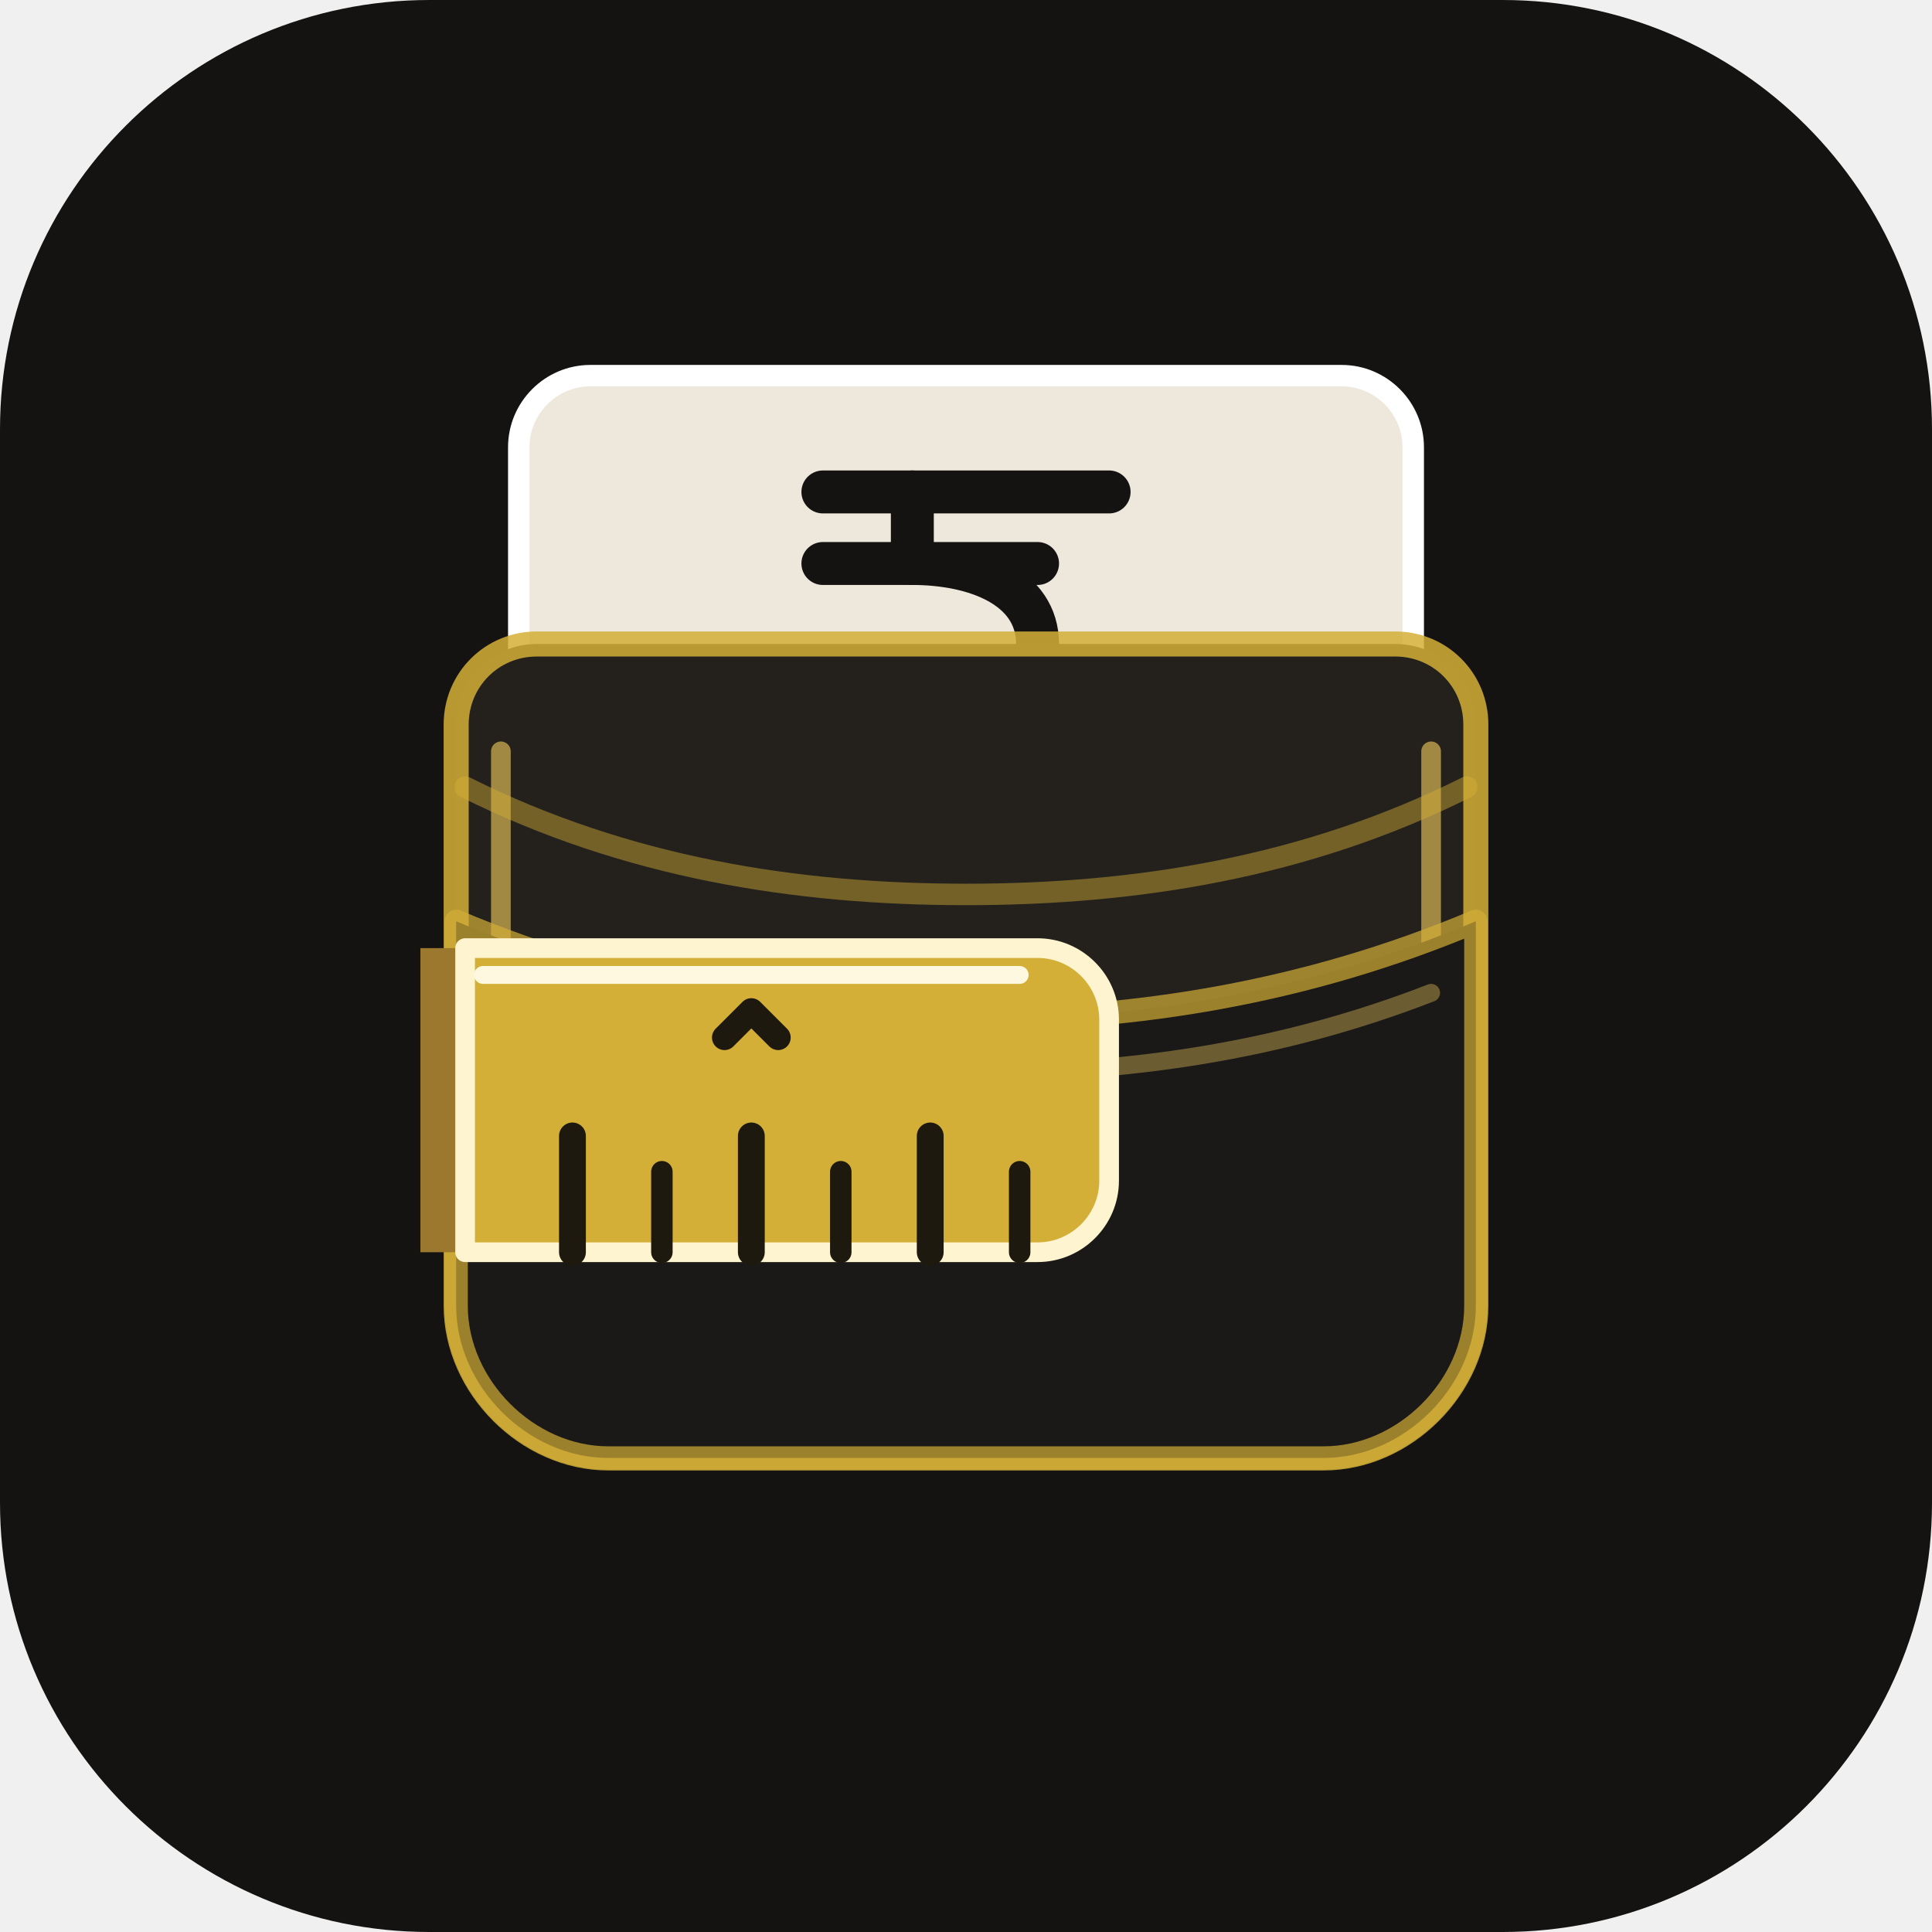
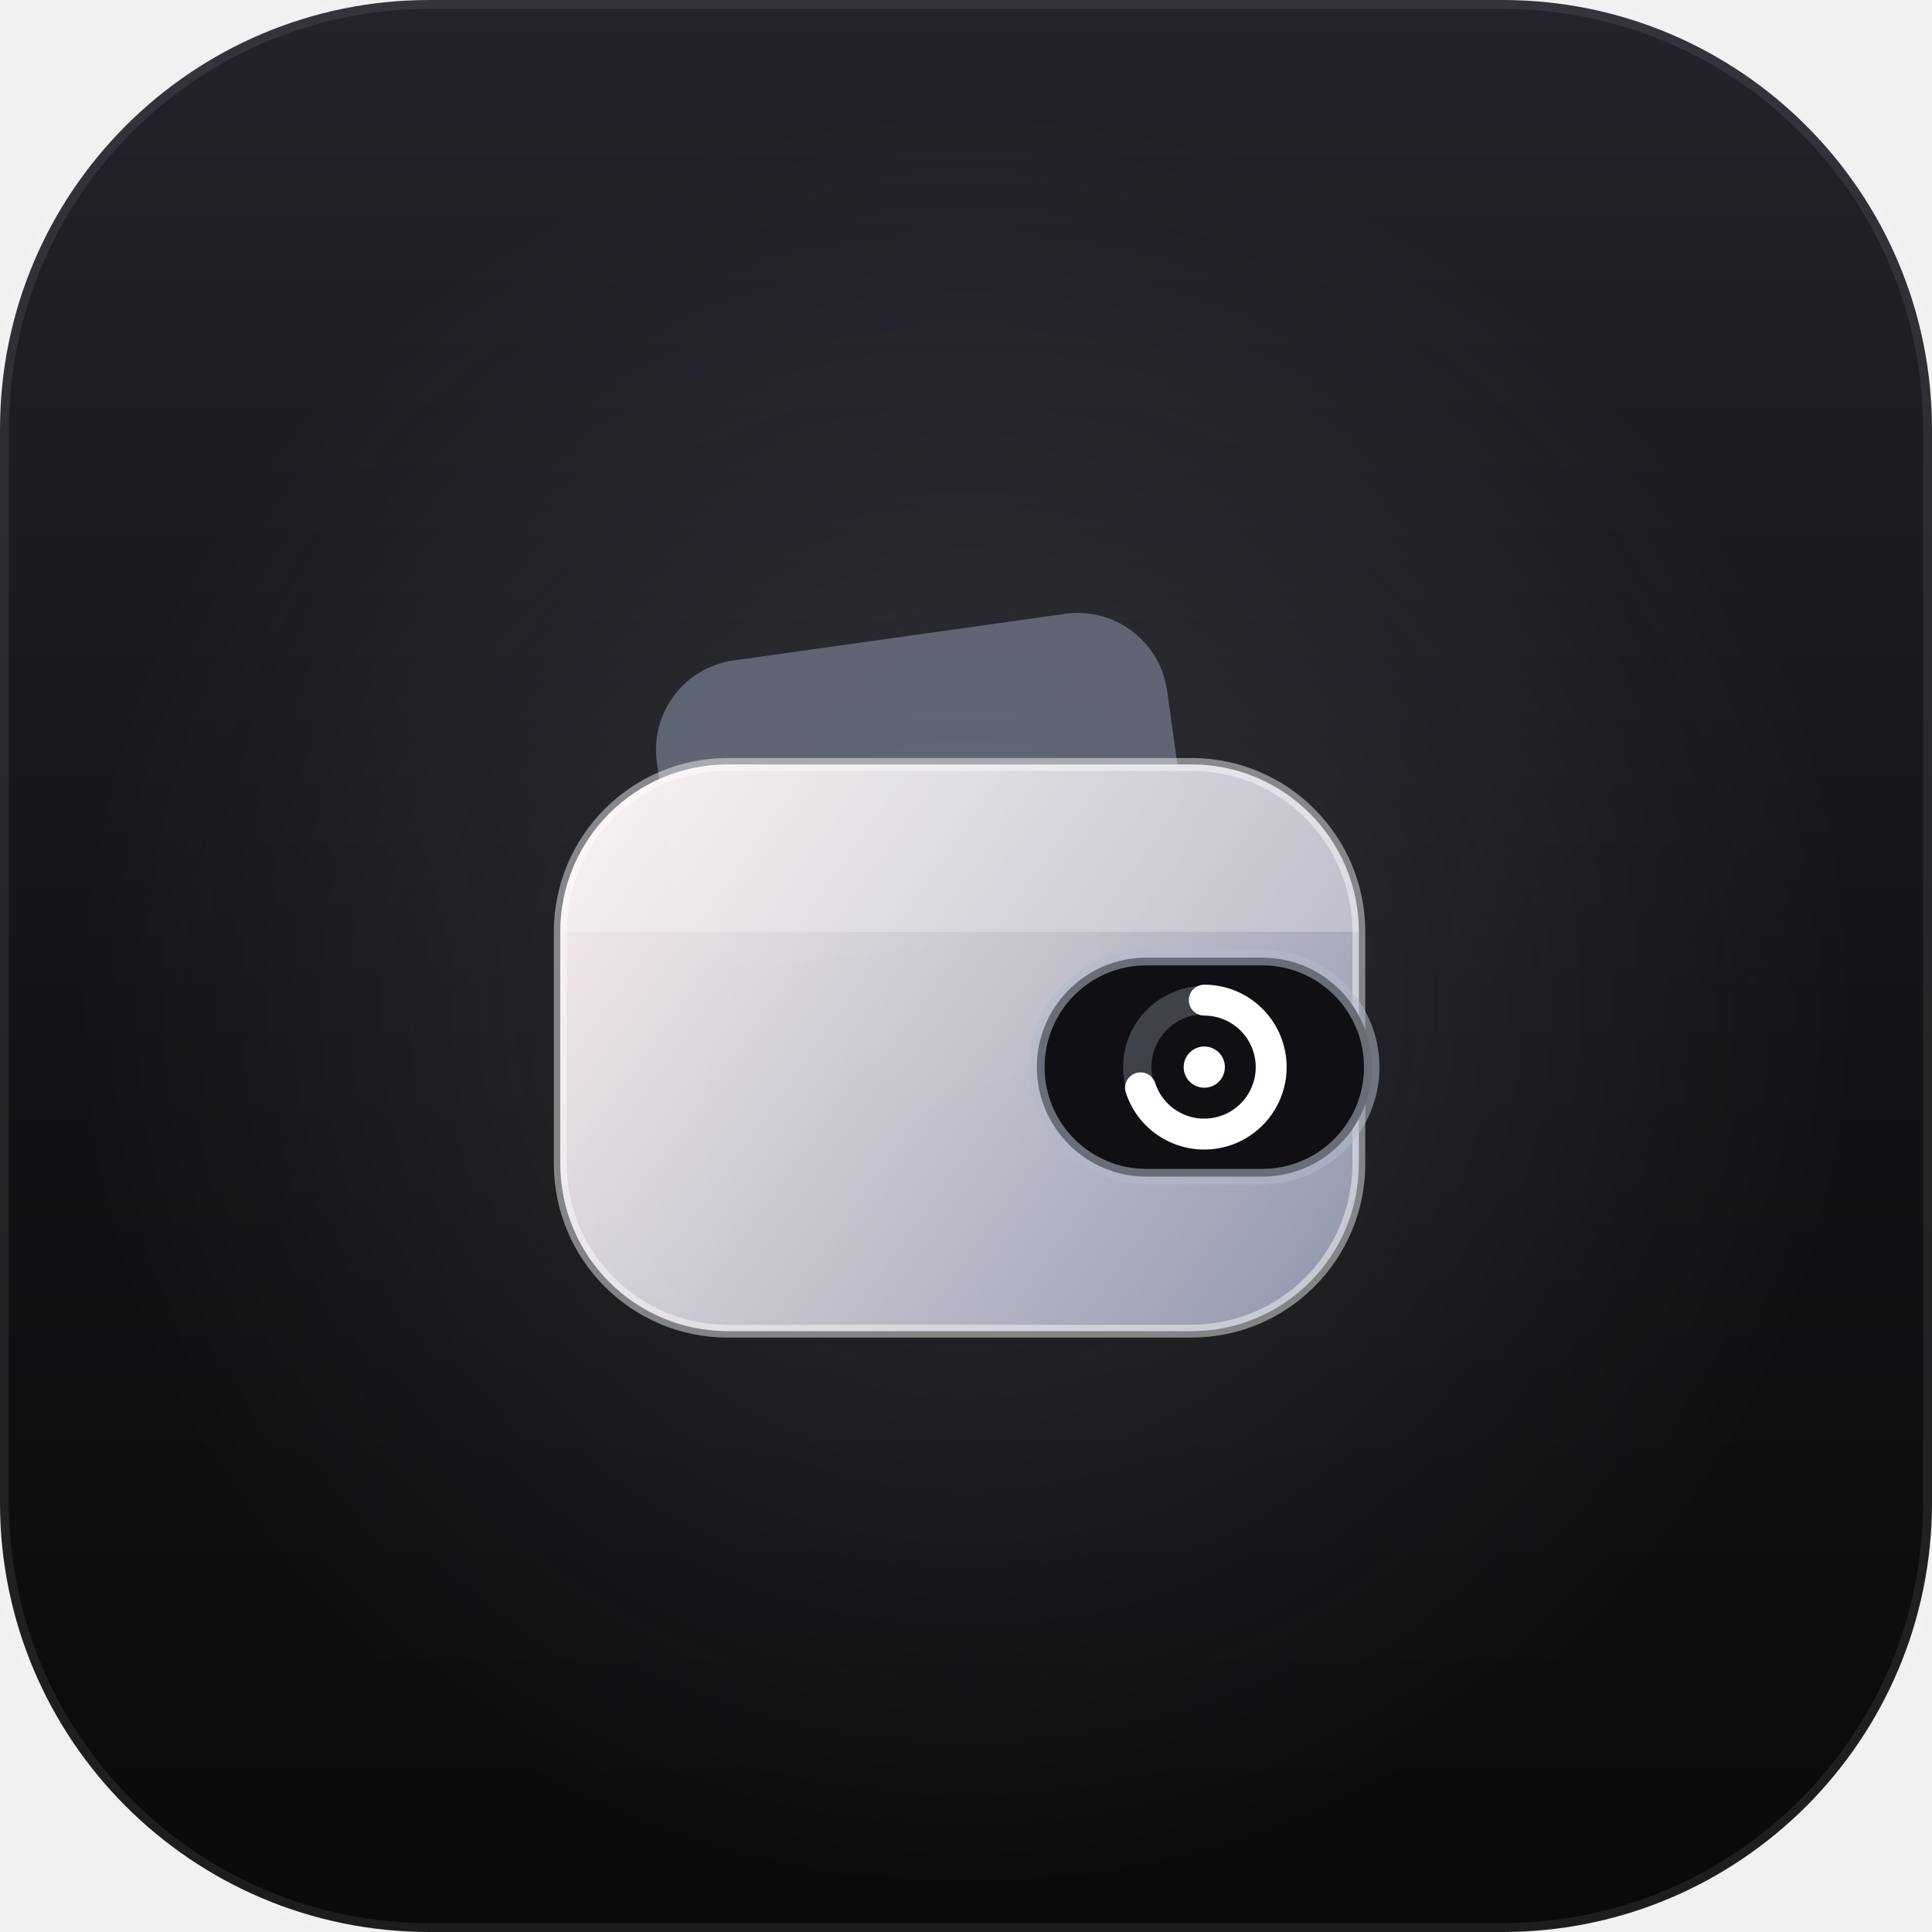
- <svg xmlns="http://www.w3.org/2000/svg" viewBox="0 0 108 108">
-   <rect width="108" height="108" rx="24" fill="#141312" />
-   <path fill="#EDE7DC" stroke="#FFFFFF" stroke-width="1.2" stroke-linejoin="round" d="M33,21 L75,21 C77.2,21 79,22.8 79,25 L79,48 L29,48 L29,25 C29,22.8 30.8,21 33,21 Z" />
-   <path fill="none" stroke="#141312" stroke-width="2.4" stroke-linecap="round" d="M46,27.5 L62,27.5" />
-   <path fill="none" stroke="#141312" stroke-width="2.4" stroke-linecap="round" d="M46,31.5 L58,31.5" />
-   <path fill="none" stroke="#141312" stroke-width="2.4" stroke-linecap="round" stroke-linejoin="round" d="M51,27.5 L51,31.5 C54.5,31.5 58,32.8 58,36 C58,39.2 54.5,40.5 51,40.5 L58,47" />
-   <path fill="#24211D" stroke="#D4AF37" stroke-opacity="0.85" stroke-width="1.4" stroke-linejoin="round" d="M30,36 C27.5,36 25.5,38 25.5,40.5 L25.5,73 C25.5,77.5 29.5,81.5 34,81.5 L74,81.5 C78.5,81.5 82.5,77.5 82.5,73 L82.5,40.5 C82.5,38 80.5,36 78,36 Z" />
-   <path fill="none" stroke="#E5C158" stroke-opacity="0.65" stroke-width="1.1" stroke-linecap="round" d="M28,42 L28,72.5 C28,75.8 30.7,79 34,79 L74,79 C77.3,79 80,75.8 80,72.5 L80,42" />
-   <path fill="none" stroke="#D4AF37" stroke-opacity="0.45" stroke-width="1.2" stroke-linecap="round" d="M26,44 C35,48.5 44.5,50 54,50 C63.5,50 73,48.5 82,44" />
-   <path fill="#1B1917" stroke="#D4AF37" stroke-opacity="0.7" stroke-width="1.3" stroke-linejoin="round" d="M25.5,51.5 C35,55.5 44.5,57 54,57 C63.5,57 73,55.5 82.5,51.5 L82.5,73 C82.5,77.5 78.5,81.5 74,81.5 L34,81.5 C29.5,81.5 25.5,77.5 25.5,73 Z" />
-   <path fill="none" stroke="#E5C158" stroke-opacity="0.4" stroke-width="1.0" stroke-linecap="round" d="M28,55.5 C36.5,58.8 45,60 54,60 C63,60 71.5,58.8 80,55.5" />
-   <path fill="#9C782F" d="M23.5,53 L27,53 L27,70 L23.5,70 Z" />
-   <path fill="#D4AF37" stroke="#FFF4D0" stroke-width="1.1" stroke-linejoin="round" d="M26,53 L58,53 C60.2,53 62,54.8 62,57 L62,66 C62,68.2 60.2,70 58,70 L26,70 Z" />
-   <path fill="none" stroke="#FFF8E0" stroke-width="1.0" stroke-linecap="round" d="M27,54.5 L57,54.5" />
-   <path fill="none" stroke="#1E190E" stroke-width="1.5" stroke-linecap="round" d="M32,70 L32,63.5 M42,70 L42,63.5 M52,70 L52,63.5" />
-   <path fill="none" stroke="#1E190E" stroke-width="1.2" stroke-linecap="round" d="M37,70 L37,65.5 M47,70 L47,65.5 M57,70 L57,65.5" />
-   <path fill="none" stroke="#1E190E" stroke-width="1.4" stroke-linecap="round" stroke-linejoin="round" d="M40.5,58 L42,56.5 L43.5,58" />
+ <svg xmlns="http://www.w3.org/2000/svg" viewBox="0 0 108 108" width="108" height="108">
+   <defs>
+     <linearGradient id="bgGrad" x1="54" y1="0" x2="54" y2="108" gradientUnits="userSpaceOnUse">
+       <stop offset="0" stop-color="#23242B" />
+       <stop offset="0.55" stop-color="#121216" />
+       <stop offset="1" stop-color="#0A0A0C" />
+     </linearGradient>
+     <radialGradient id="glowGrad" cx="54" cy="56" r="50" gradientUnits="userSpaceOnUse">
+       <stop offset="0" stop-color="#B3B9C9" stop-opacity="0.17" />
+       <stop offset="1" stop-color="#B3B9C9" stop-opacity="0" />
+     </radialGradient>
+     <linearGradient id="walletGrad" x1="23" y1="36" x2="85" y2="80" gradientUnits="userSpaceOnUse">
+       <stop offset="0" stop-color="#FFF4F5F9" />
+       <stop offset="1" stop-color="#8F96AB" />
+     </linearGradient>
+   </defs>
+   <rect width="108" height="108" rx="24" fill="url(#bgGrad)" />
+   <rect width="108" height="108" rx="24" fill="url(#glowGrad)" />
+   <rect width="108" height="108" rx="24" fill="none" stroke="#FFFFFF" stroke-opacity="0.08" stroke-width="1" />
+   <g transform="translate(14.76, 16.812) scale(0.72)">
+     <g transform="rotate(-8, 51, 38)">
+       <path fill="#8F96AB" fill-opacity="0.55" d="M38,26 H64 A7,7 0 0 1 71,33 V43 A7,7 0 0 1 64,50 H38 A7,7 0 0 1 31,43 V33 A7,7 0 0 1 38,26 Z" />
+     </g>
+     <path d="M36,36 H72 A13,13 0 0 1 85,49 V67 A13,13 0 0 1 72,80 H36 A13,13 0 0 1 23,67 V49 A13,13 0 0 1 36,36 Z" fill="url(#walletGrad)" />
+     <path d="M23,49 A13,13 0 0 1 36,36 H72 A13,13 0 0 1 85,49 Z" fill="#FFFFFF" fill-opacity="0.24" />
+     <path d="M36,36 H72 A13,13 0 0 1 85,49 V67 A13,13 0 0 1 72,80 H36 A13,13 0 0 1 23,67 V49 A13,13 0 0 1 36,36 Z" fill="none" stroke="#FFFFFF" stroke-opacity="0.45" stroke-width="1" />
+     <path d="M68.5,51 H77.5 A8.5,8.5 0 0 1 77.5,68 H68.5 A8.5,8.5 0 0 1 68.5,51 Z" fill="#101014" stroke="#B3B9C9" stroke-opacity="0.55" stroke-width="1.2" />
+     <path d="M73,54.3 A5.2,5.2 0 1 1 73,64.7 A5.2,5.2 0 1 1 73,54.3 Z" fill="none" stroke="#B3B9C9" stroke-opacity="0.3" stroke-width="2.2" />
+     <path d="M73,54.3 A5.2,5.2 0 1 1 68.05,61.11" fill="none" stroke="#FFFFFF" stroke-width="2.4" stroke-linecap="round" />
+     <path d="M74.6,59.5 A1.6,1.6 0 1 1 71.4,59.5 A1.6,1.6 0 1 1 74.6,59.5 Z" fill="#FFFFFF" />
+   </g>
</svg>
